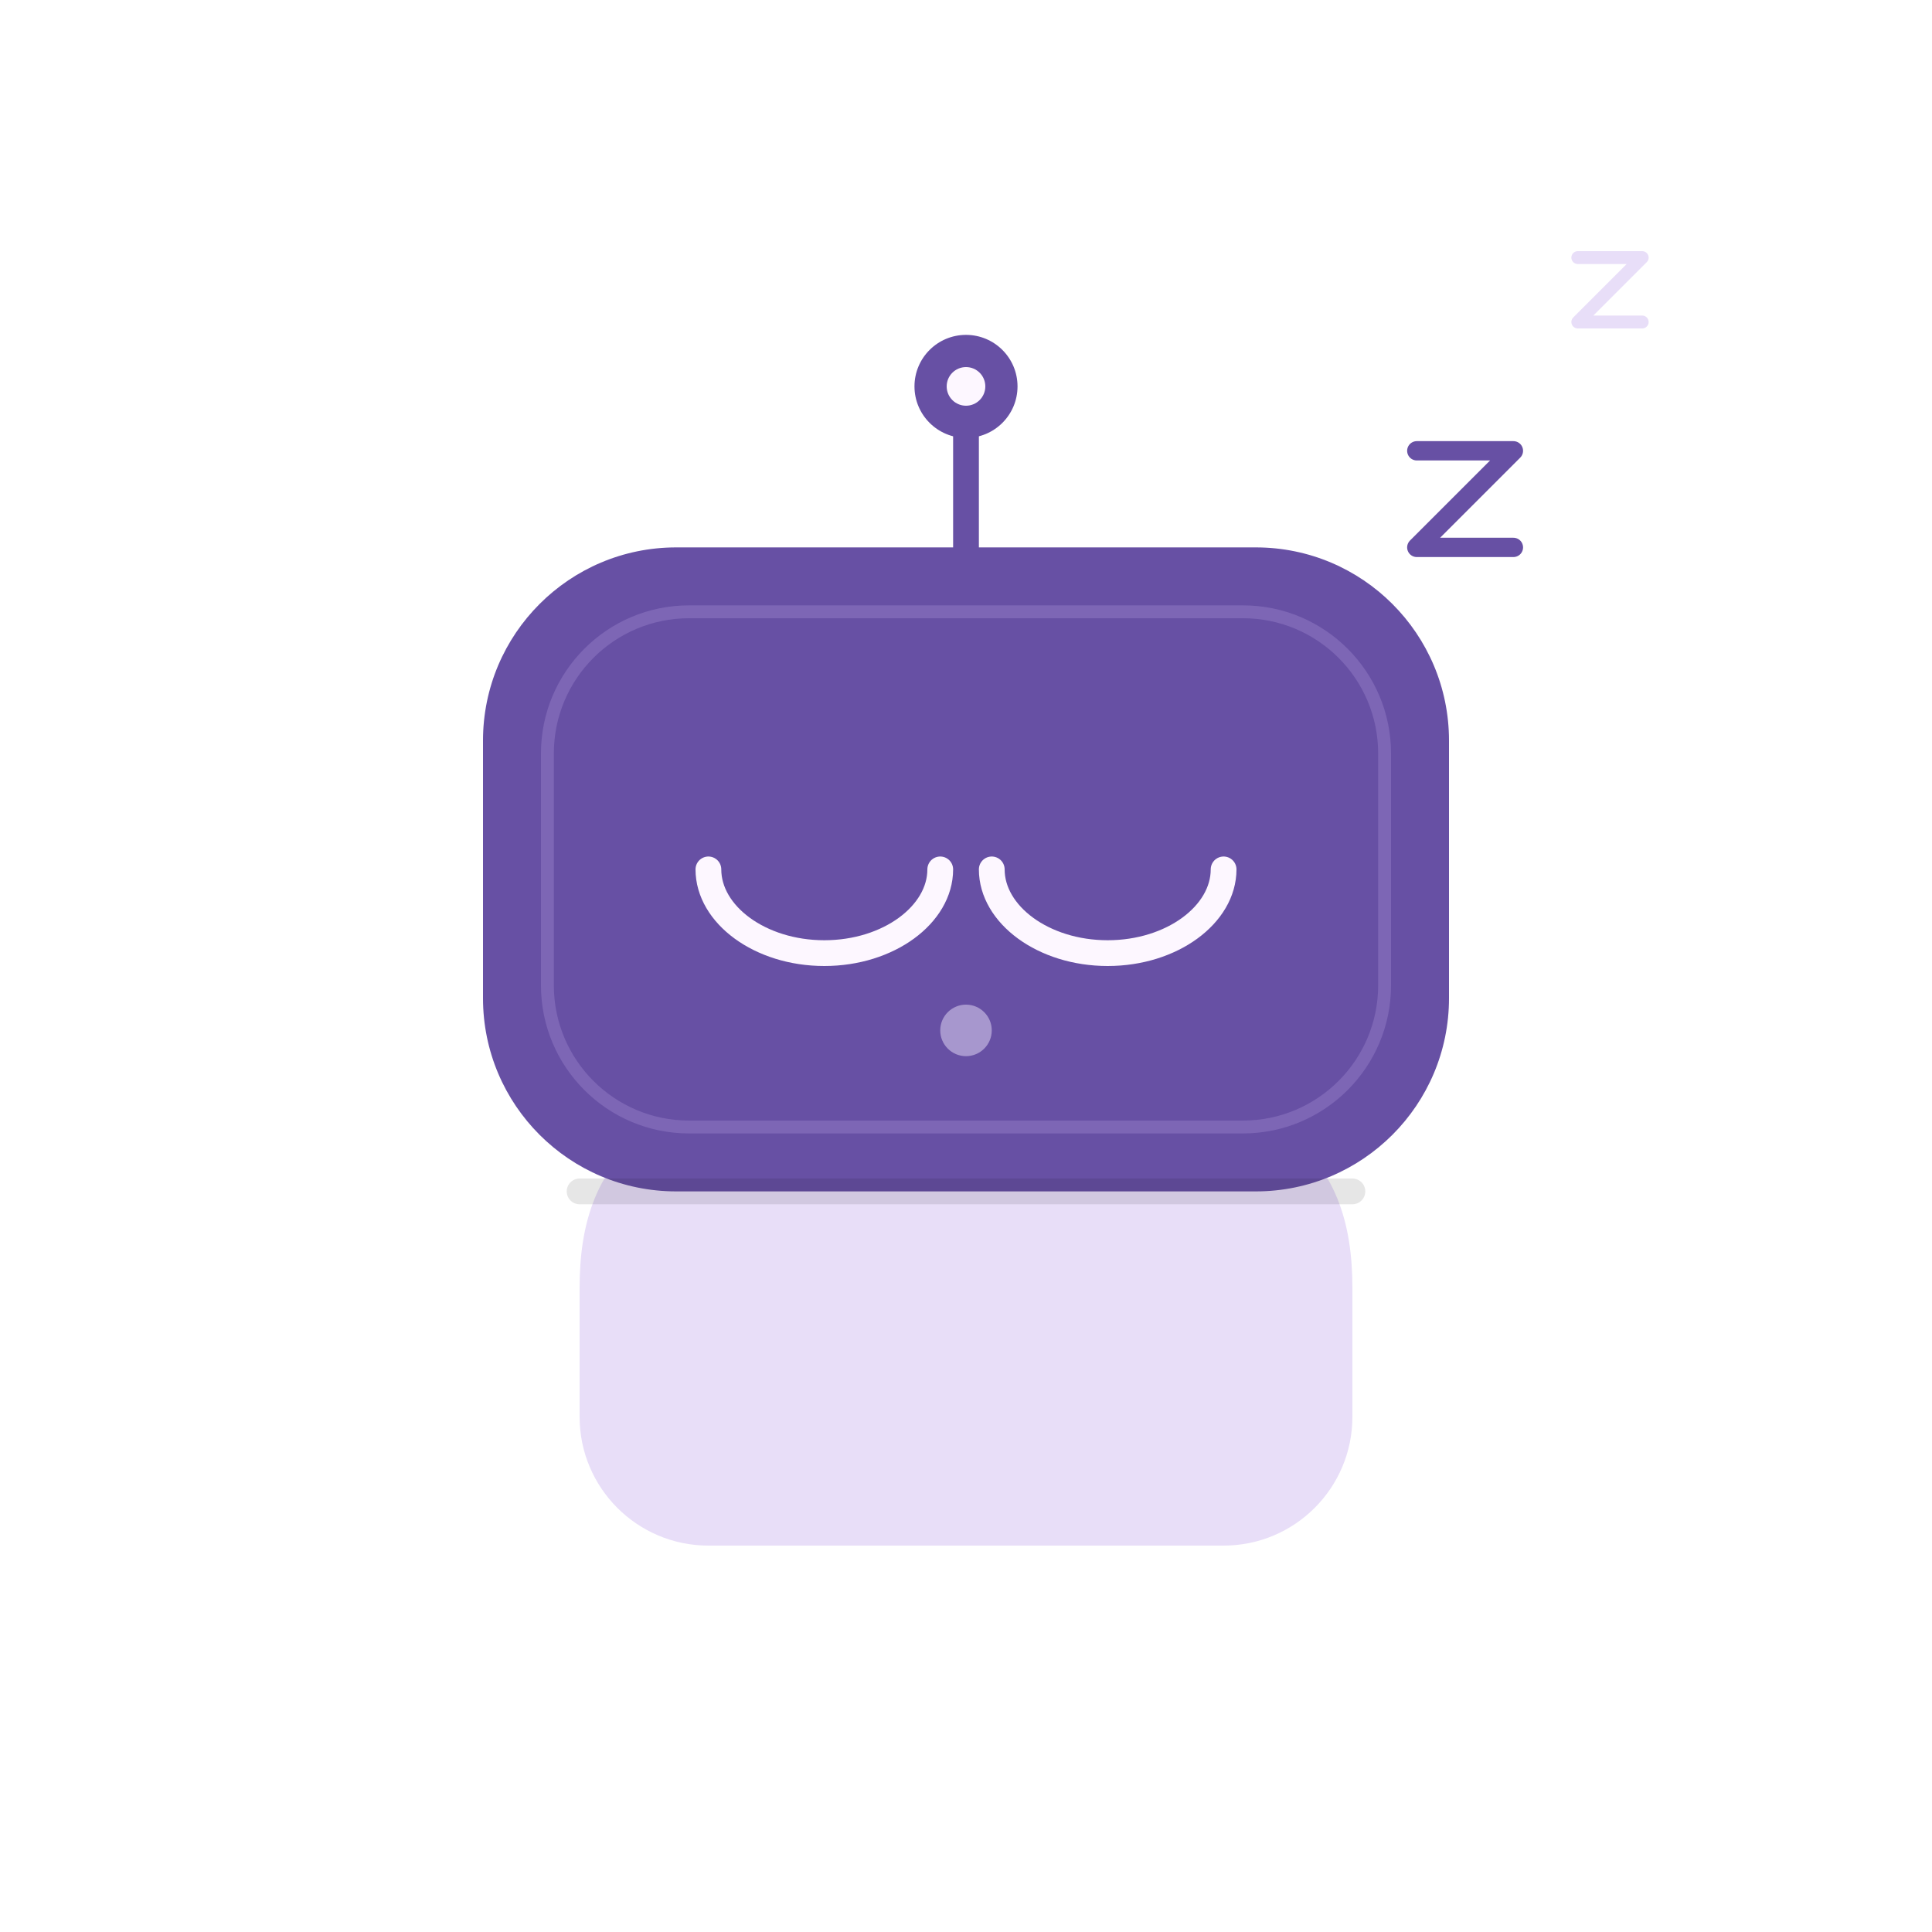
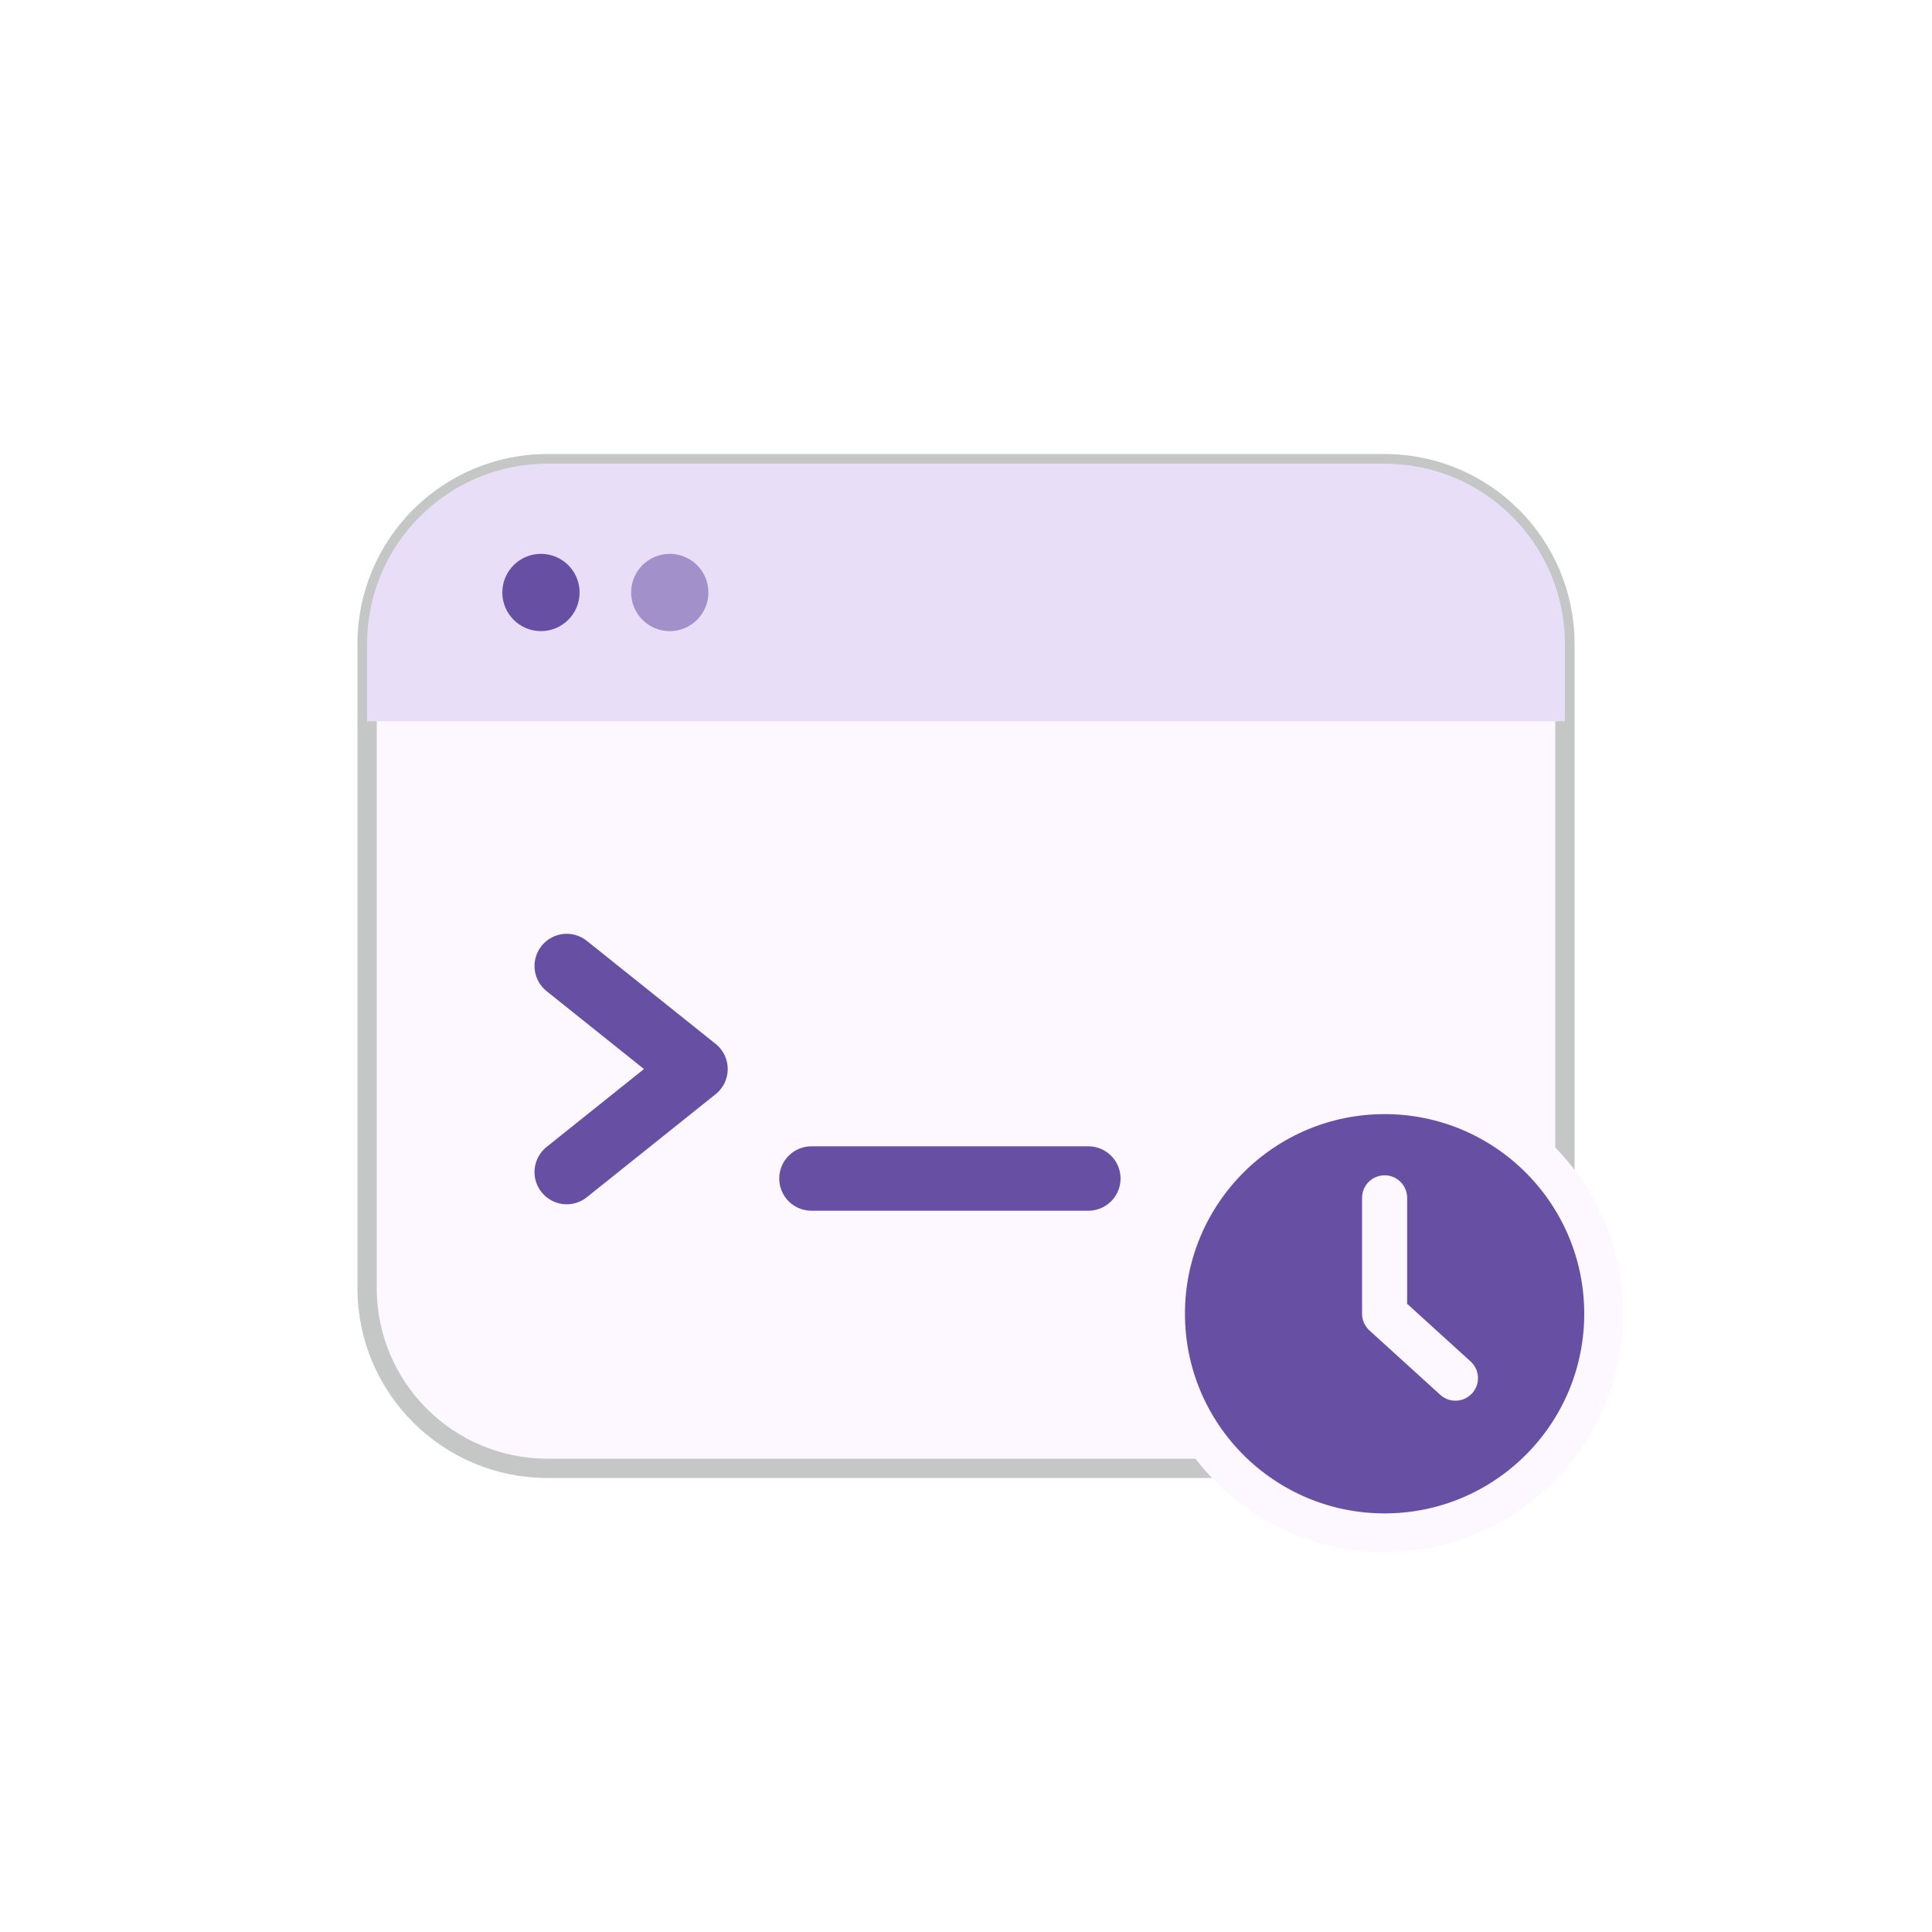
<svg xmlns="http://www.w3.org/2000/svg" width="300" height="300" viewBox="0 0 300 300" fill="none">
-   <path d="M90 200C90 180 100 165 150 165C200 165 210 180 210 200V220C210 231.046 201.046 240 190 240H110C98.954 240 90 231.046 90 220V200Z" fill="#E8DEF8" />
-   <rect x="75" y="85" width="150" height="100" rx="30" fill="#6750A4" />
-   <rect x="85" y="95" width="130" height="80" rx="22" fill="#6750A4" stroke="#7D66B5" stroke-width="2" />
-   <path d="M110 135 C110 142 118 148 128 148 C138 148 146 142 146 135" stroke="#FDF7FF" stroke-width="4" stroke-linecap="round" />
-   <path d="M154 135 C154 142 162 148 172 148 C182 148 190 142 190 135" stroke="#FDF7FF" stroke-width="4" stroke-linecap="round" />
-   <circle cx="150" cy="160" r="4" fill="#E8DEF8" opacity="0.5" />
-   <path d="M150 85 V 65" stroke="#6750A4" stroke-width="4" stroke-linecap="round" />
-   <circle cx="150" cy="60" r="8" fill="#6750A4" />
-   <circle cx="150" cy="60" r="3" fill="#FDF7FF" />
-   <path d="M220 70 L235 70 L220 85 H235" stroke="#6750A4" stroke-width="3" stroke-linecap="round" stroke-linejoin="round" />
-   <path d="M245 40 L255 40 L245 50 H255" stroke="#E8DEF8" stroke-width="2" stroke-linecap="round" stroke-linejoin="round" />
-   <path d="M90 185 H210" stroke="#000" stroke-width="4" stroke-opacity="0.1" stroke-linecap="round" />
+   <rect x="57" y="72" width="186" height="156" rx="28" fill="#FDF7FF" stroke="#C4C7C5" stroke-width="3" />
+   <path d="M57 100C57 84.54 69.54 72 85 72H215C230.46 72 243 84.54 243 100V112H57V100Z" fill="#E8DEF8" />
+   <circle cx="84" cy="92" r="6" fill="#6750A4" />
+   <circle cx="104" cy="92" r="6" fill="#6750A4" opacity="0.55" />
+   <path d="M88 150L108 166L88 182" stroke="#6750A4" stroke-width="10" stroke-linecap="round" stroke-linejoin="round" />
+   <path d="M126 183H169" stroke="#6750A4" stroke-width="10" stroke-linecap="round" />
+   <circle cx="215" cy="204" r="34" fill="#6750A4" stroke="#FDF7FF" stroke-width="6" />
+   <path d="M215 186V204L226 214" stroke="#FDF7FF" stroke-width="7" stroke-linecap="round" stroke-linejoin="round" />
</svg>
